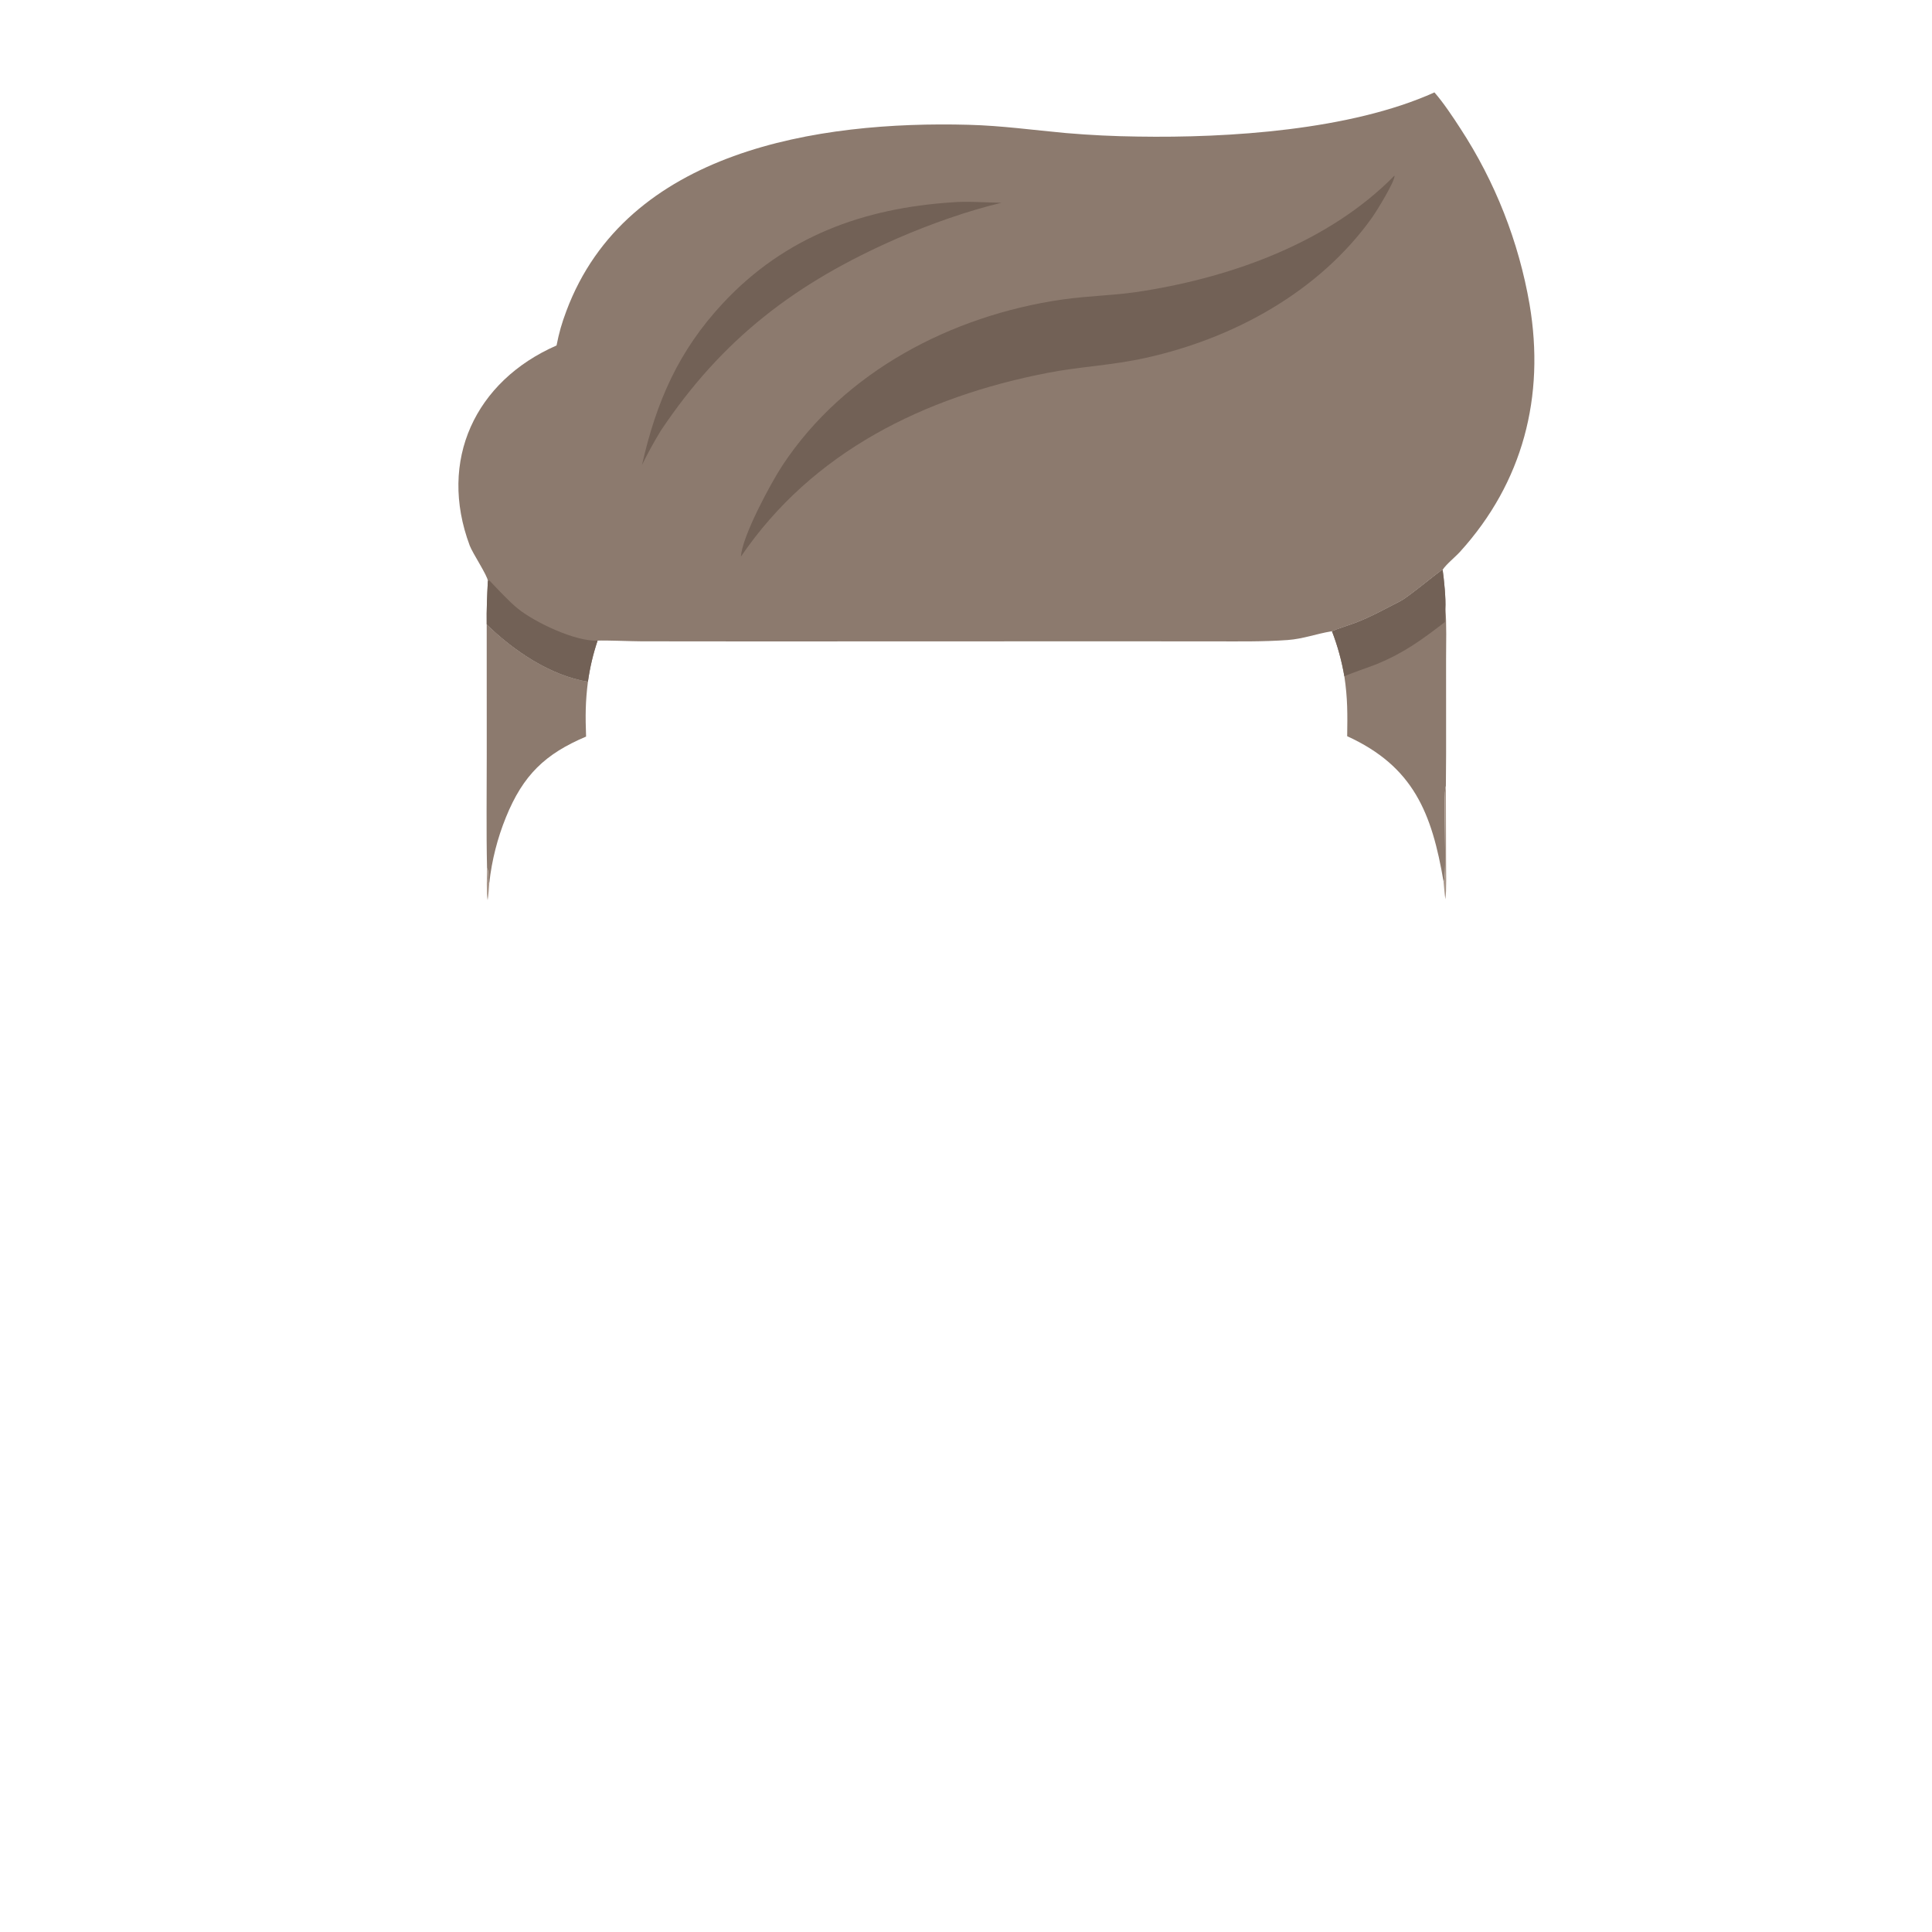
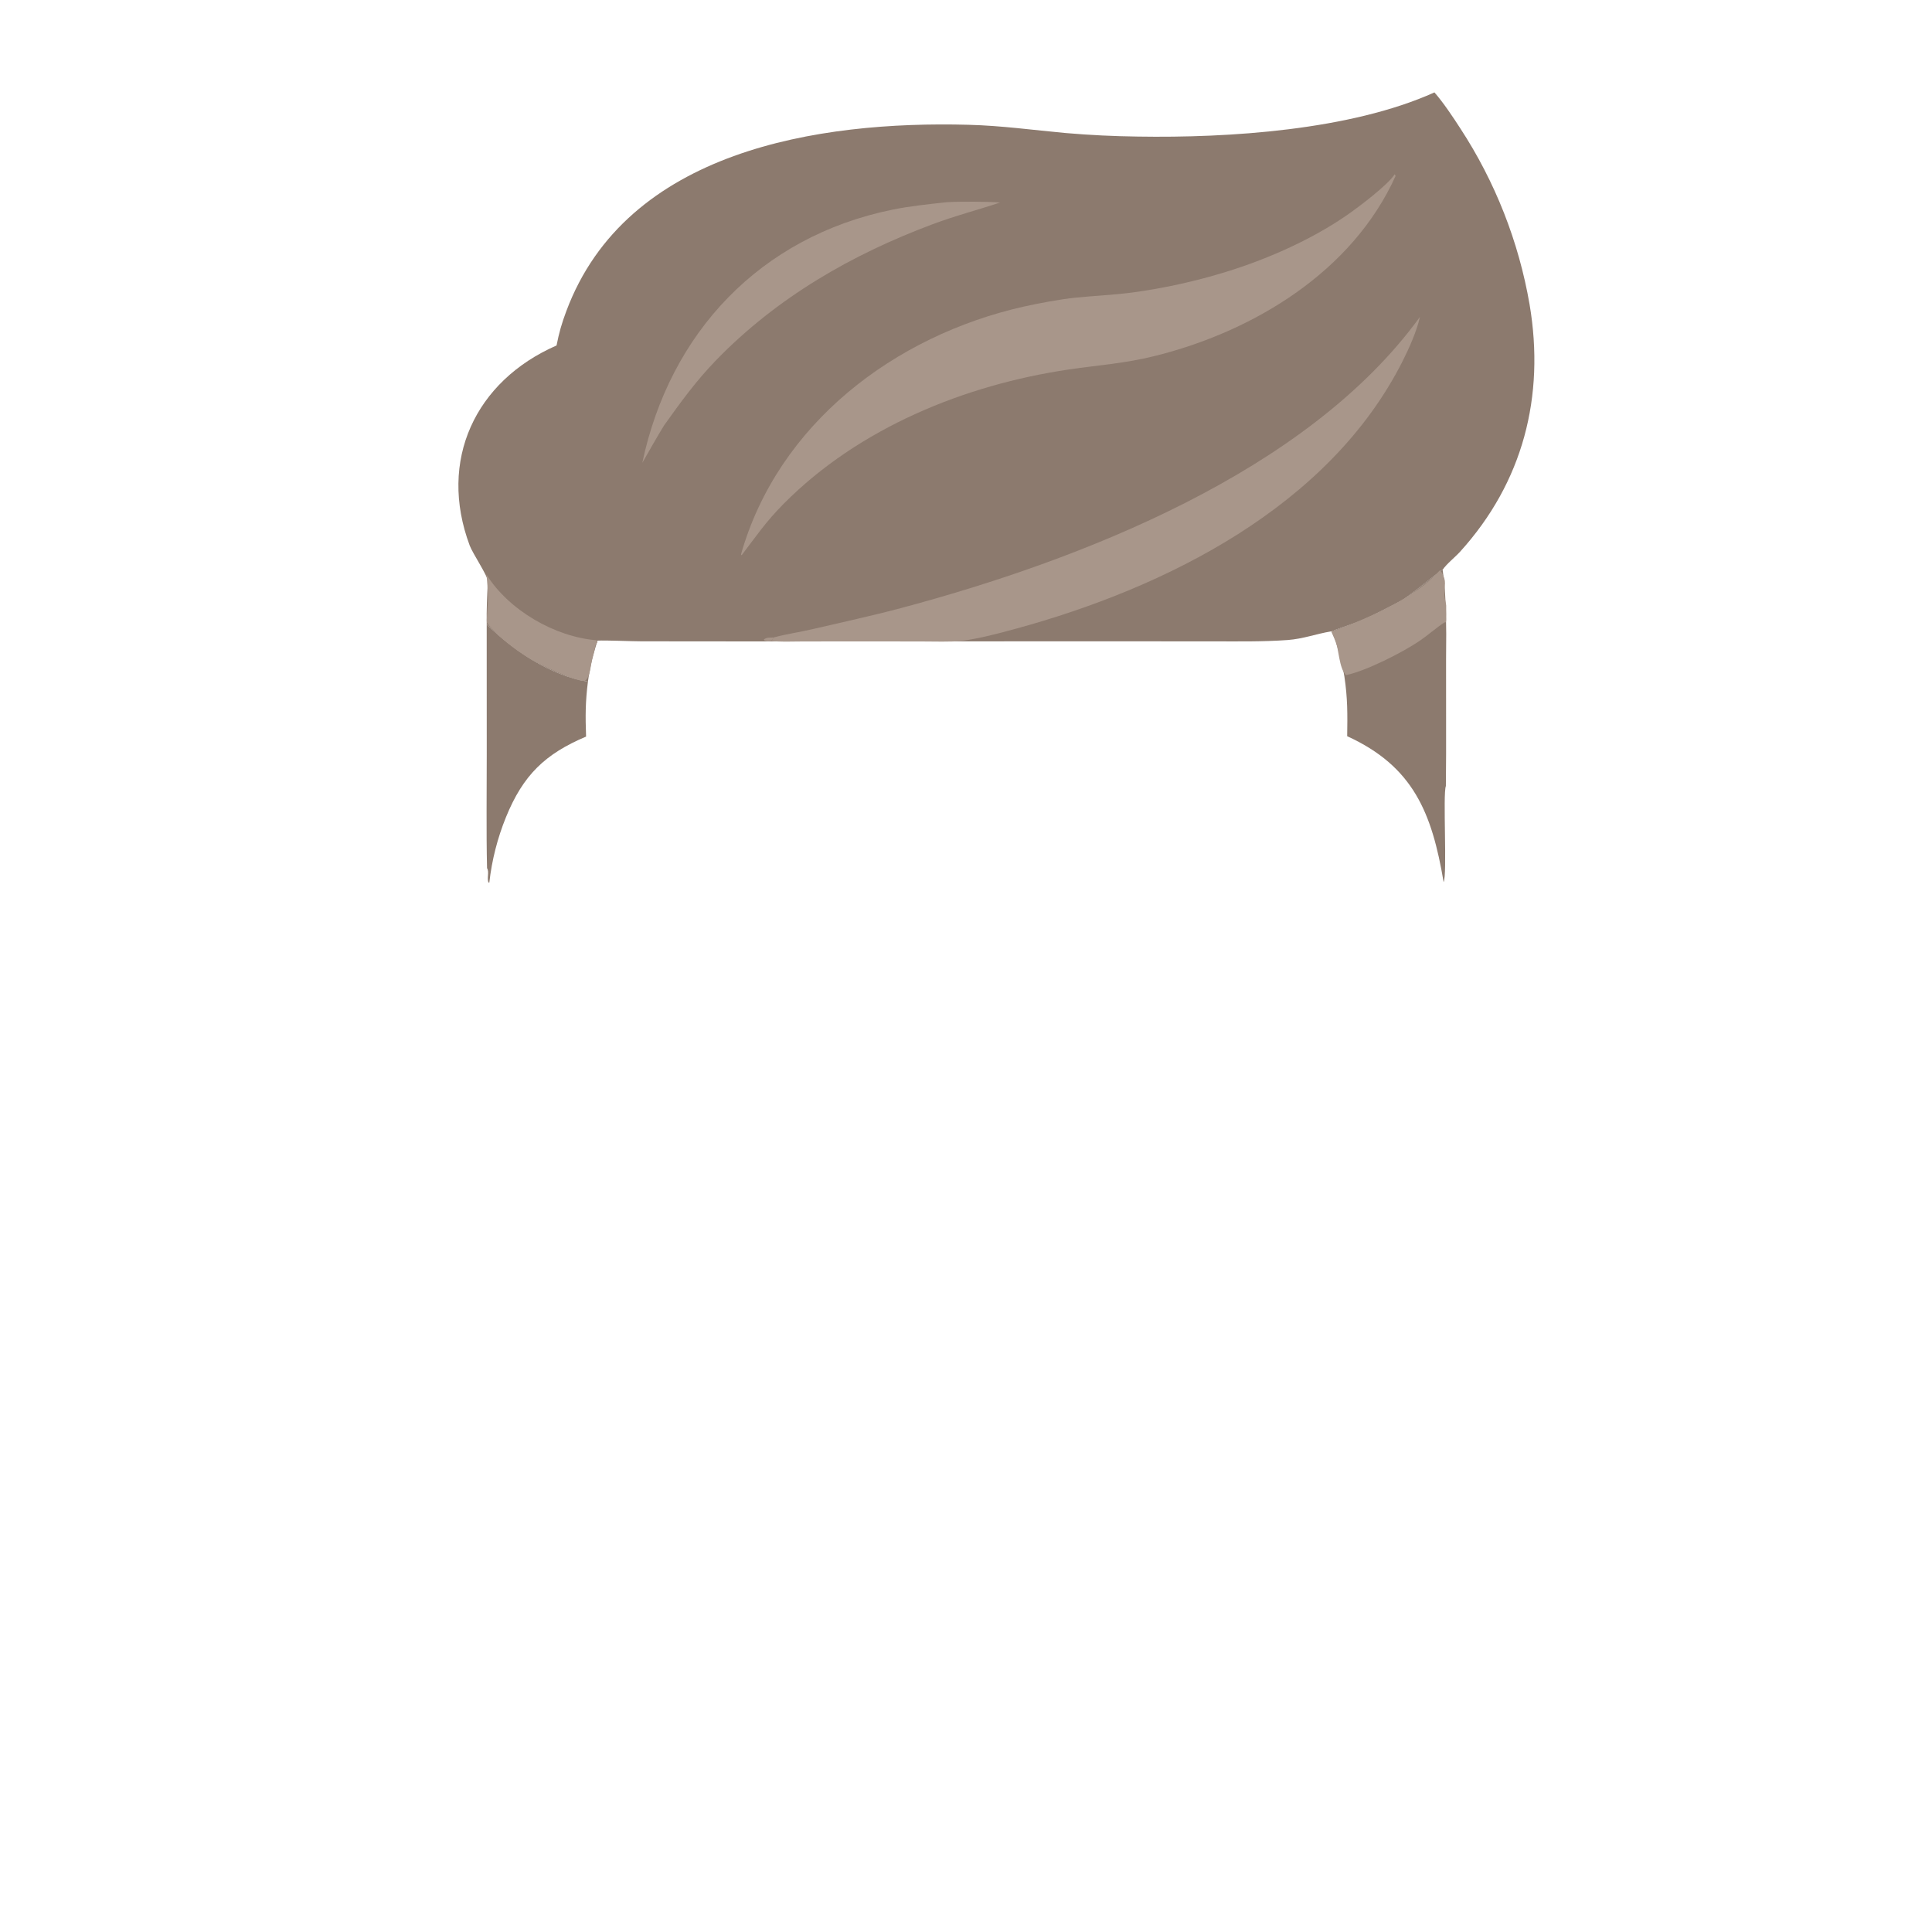
<svg xmlns="http://www.w3.org/2000/svg" version="1.1" viewBox="0 0 2048 2048" width="1024" height="1024">
  <path transform="translate(0,0)" fill="rgb(140,122,110)" d="M 1411.95 669.154 C 1416.49 667.033 1430.48 662.586 1436.08 660.494 C 1453.05 654.153 1468.43 645.367 1483.92 637.572 C 1493.63 632.683 1525.52 605.504 1529.27 603.955 C 1530.81 615.437 1532.76 633.906 1532.14 645.509 C 1533.6 658.786 1532.9 684.694 1532.9 699.022 L 1532.93 798.846 L 1532.69 833.225 C 1529.31 841.409 1534.3 927.608 1530.3 935.041 C 1517.9 861.656 1498.23 812.467 1428.07 780.403 C 1428.41 757.057 1428.59 740.323 1425.09 717.014 C 1422.31 700.664 1417.91 684.631 1411.95 669.154 z" />
-   <path transform="translate(0,0)" fill="rgb(114,97,86)" d="M 1411.95 669.154 C 1416.49 667.033 1430.48 662.586 1436.08 660.494 C 1453.05 654.153 1468.43 645.367 1483.92 637.572 C 1493.63 632.683 1525.52 605.504 1529.27 603.955 C 1530.81 615.437 1532.76 633.906 1532.14 645.509 C 1531.83 650.396 1531.61 654.452 1531.65 659.394 C 1506.71 678.509 1489.04 691.632 1459.56 703.921 C 1453 706.655 1428.96 714.689 1425.09 717.014 C 1422.31 700.664 1417.91 684.631 1411.95 669.154 z" />
  <path transform="translate(0,0)" fill="rgb(140,122,110)" d="M 515.925 661.803 C 544.31 689.576 583.401 716.119 623.24 722.587 C 620.502 743.931 620.482 759.459 621.274 780.804 C 577.904 799.151 554.545 821.501 536.33 866.298 C 527.314 888.493 521.382 911.819 518.699 935.624 L 517.909 935.552 C 515.757 931.06 518.912 924.529 516.287 920.265 C 515.377 880.968 516.016 838.506 515.97 798.928 L 515.925 661.803 z" />
  <path transform="translate(0,0)" fill="rgb(140,122,110)" d="M 1520.57 97.946 C 1529.83 108.505 1540.32 124.198 1547.97 136.066 C 1584.94 192.636 1609.93 256.172 1621.43 322.764 C 1637.93 420.256 1614.41 511.355 1547.71 584.886 C 1542.56 590.559 1533.21 597.986 1529.27 603.955 C 1525.52 605.504 1493.63 632.683 1483.92 637.572 C 1468.43 645.367 1453.05 654.153 1436.08 660.494 C 1430.48 662.586 1416.49 667.033 1411.95 669.154 L 1410.66 669.357 C 1395.98 671.75 1381.16 677.294 1364.98 678.454 C 1338.89 680.324 1312.78 679.9 1286.69 679.878 L 1161.79 679.823 L 799.326 679.935 L 679.896 679.827 C 669.055 679.808 642.373 678.603 633.469 679.095 C 628.707 693.241 625.282 707.802 623.24 722.587 C 583.401 716.119 544.31 689.576 515.925 661.803 C 515.665 646.424 516.394 631.229 517.148 615.878 C 517.113 610.708 500.949 586.403 497.952 578.4 C 464.076 487.96 503.892 403.854 589.962 366.218 C 592.651 352.594 595.425 342.859 600.326 329.786 C 664.044 159.198 867.713 128.047 1026.66 132.277 C 1062.27 133.224 1094.84 137.855 1129.99 141.046 C 1155.33 143.218 1180.75 144.459 1206.18 144.768 C 1302.04 146.34 1431.49 138.15 1520.57 97.946 z" />
-   <path transform="translate(0,0)" fill="rgb(114,97,86)" d="M 517.148 615.878 L 518.842 615.391 C 527.784 624.697 539.13 637.204 548.955 645.173 C 566.962 659.779 610.073 680.219 633.469 679.095 C 628.707 693.241 625.282 707.802 623.24 722.587 C 583.401 716.119 544.31 689.576 515.925 661.803 C 515.665 646.424 516.394 631.229 517.148 615.878 z" />
-   <path transform="translate(0,0)" fill="rgb(114,97,86)" d="M 1478.26 186.088 C 1479.23 191.339 1459.37 223.769 1454.3 230.851 C 1398.05 309.505 1307.8 358.651 1214.73 379.314 C 1177.64 387.548 1145.67 388.401 1110.09 395.331 C 980.095 420.657 861.361 478.483 785.435 589.994 C 786.537 568.743 817.119 511.962 829.546 493.16 C 895.441 393.462 1008.94 334.668 1125.23 317.614 C 1154.13 313.376 1183.77 313.278 1212.66 308.338 C 1308.05 293.031 1409.38 256.309 1478.26 186.088 z" />
-   <path transform="translate(0,0)" fill="rgb(114,97,86)" d="M 1009.73 214.453 C 1023.86 213.202 1046.76 214.673 1061.64 214.954 C 1026.22 223.268 985.132 237.908 951.757 252.447 C 844.048 299.367 765.608 359.005 700.49 456.526 C 693.269 468.328 686.61 480.465 680.534 492.895 C 695.674 426.095 718.981 372.21 766.39 321.37 C 832.292 250.7 915.18 220.636 1009.73 214.453 z" />
-   <path transform="translate(0,0)" fill="rgb(168,150,138)" d="M 516.287 920.265 C 518.912 924.529 515.757 931.06 517.909 935.552 L 518.699 935.624 C 518.268 941.289 517.913 948.877 516.883 954.257 C 515.509 947.308 516.181 928.16 516.287 920.265 z" />
-   <path transform="translate(0,0)" fill="rgb(168,150,138)" d="M 1530.3 935.041 C 1534.3 927.608 1529.31 841.409 1532.69 833.225 L 1532.91 912.026 C 1532.93 921.665 1533.5 944.814 1532.18 953.227 C 1531.25 947.469 1530.83 940.903 1530.3 935.041 z" />
+   <path transform="translate(0,0)" fill="rgb(168,150,138)" d="M 1478.42 184.757 L 1479.4 186.476 C 1433.53 288.088 1329.01 351.296 1224.09 377.393 C 1192.19 385.326 1164.8 386.971 1133 391.667 C 1022.44 407.993 910.587 453.635 830.898 533.838 C 811.769 553.182 802.08 567.645 786.143 588.608 L 785.501 587.65 C 824.787 449.367 948.113 355.844 1085.33 324.977 C 1100.51 321.562 1124.56 317.084 1140.11 315.531 C 1160.59 313.485 1179.57 312.757 1200.52 310.043 C 1234.08 305.491 1267.21 298.191 1299.57 288.216 C 1342.85 274.912 1388.9 254.652 1426.33 229.082 C 1439.22 220.28 1470.87 196.474 1478.42 184.757 z" />
+   <path transform="translate(0,0)" fill="rgb(168,150,138)" d="M 1505.19 335.922 C 1501.83 350.965 1493.93 368.758 1486.83 382.814 C 1409 536.945 1236.31 622.968 1076.52 666.567 C 1057.33 671.803 1038.66 676.766 1019 679.428 C 1008.43 680.596 989.561 680.023 978.404 680.003 L 904.497 679.883 L 847.396 680.018 C 840.81 680.043 823.494 680.687 817.858 679.275 L 820.084 675.761 L 821.028 675.499 C 833.716 672.067 848.172 670.011 861.172 666.961 C 892.01 659.728 924.333 652.801 954.834 644.659 C 1144.96 593.911 1385.99 500.521 1505.19 335.922 z" />
+   <path transform="translate(0,0)" fill="rgb(168,150,138)" d="M 1003.72 214.325 C 1016.03 213.557 1048.65 213.594 1060.05 214.722 C 1035.71 222.816 1013.82 228.274 988.66 237.672 C 902.745 269.766 823.773 315.348 759.445 381.462 C 738.239 403.256 721.543 426.281 704.055 450.789 C 696.213 463.436 688.337 477.715 680.85 490.69 C 710.062 352.347 806.175 250.873 945.723 222.315 C 965.294 218.31 983.947 216.532 1003.72 214.325 z" />
+   <path transform="translate(0,0)" fill="rgb(168,150,138)" d="M 1526.14 604.697 L 1527.67 605.712 C 1534.48 617.478 1530.5 618.828 1531.36 632.168 C 1531.56 635.417 1532.87 638.979 1533.02 641.888 C 1532.87 645.851 1533.59 657.01 1532.63 659.597 L 1530.99 659.918 C 1523.38 664.771 1513.19 673.67 1504.91 679.303 C 1486.75 691.66 1447.85 711.361 1426.74 715.675 C 1419.27 708.001 1419.44 688.448 1415.52 679.177 C 1414.18 676.007 1412.7 673.132 1411.26 669.603 C 1448.32 656.224 1499.55 634.57 1526.14 604.697 z" />
+   <path transform="translate(0,0)" fill="rgb(168,150,138)" d="M 515.723 609.129 C 539.373 646.916 588.382 675.282 632.604 678.713 L 633.298 680.835 L 631.451 683.187 C 631.061 686.038 629.277 693.406 628.297 696.4 C 626.02 703.362 626.153 718.247 619.83 721.8 C 609.341 722.445 571.067 704.026 561.291 698.052 C 546.218 688.84 527.315 674.685 516.345 660.49 C 515.302 659.14 516.952 642.648 517.002 640.096 C 517.749 629.589 516.589 619.663 515.723 609.129 z" />
+   <path transform="translate(0,0)" fill="rgb(168,150,138)" d="M 817.858 679.275 C 813.98 679.865 814.161 679.923 810.386 678.994 L 809.72 677.77 C 813.55 675.361 815.152 676.042 820.084 675.761 L 817.858 679.275 z" />
</svg>
